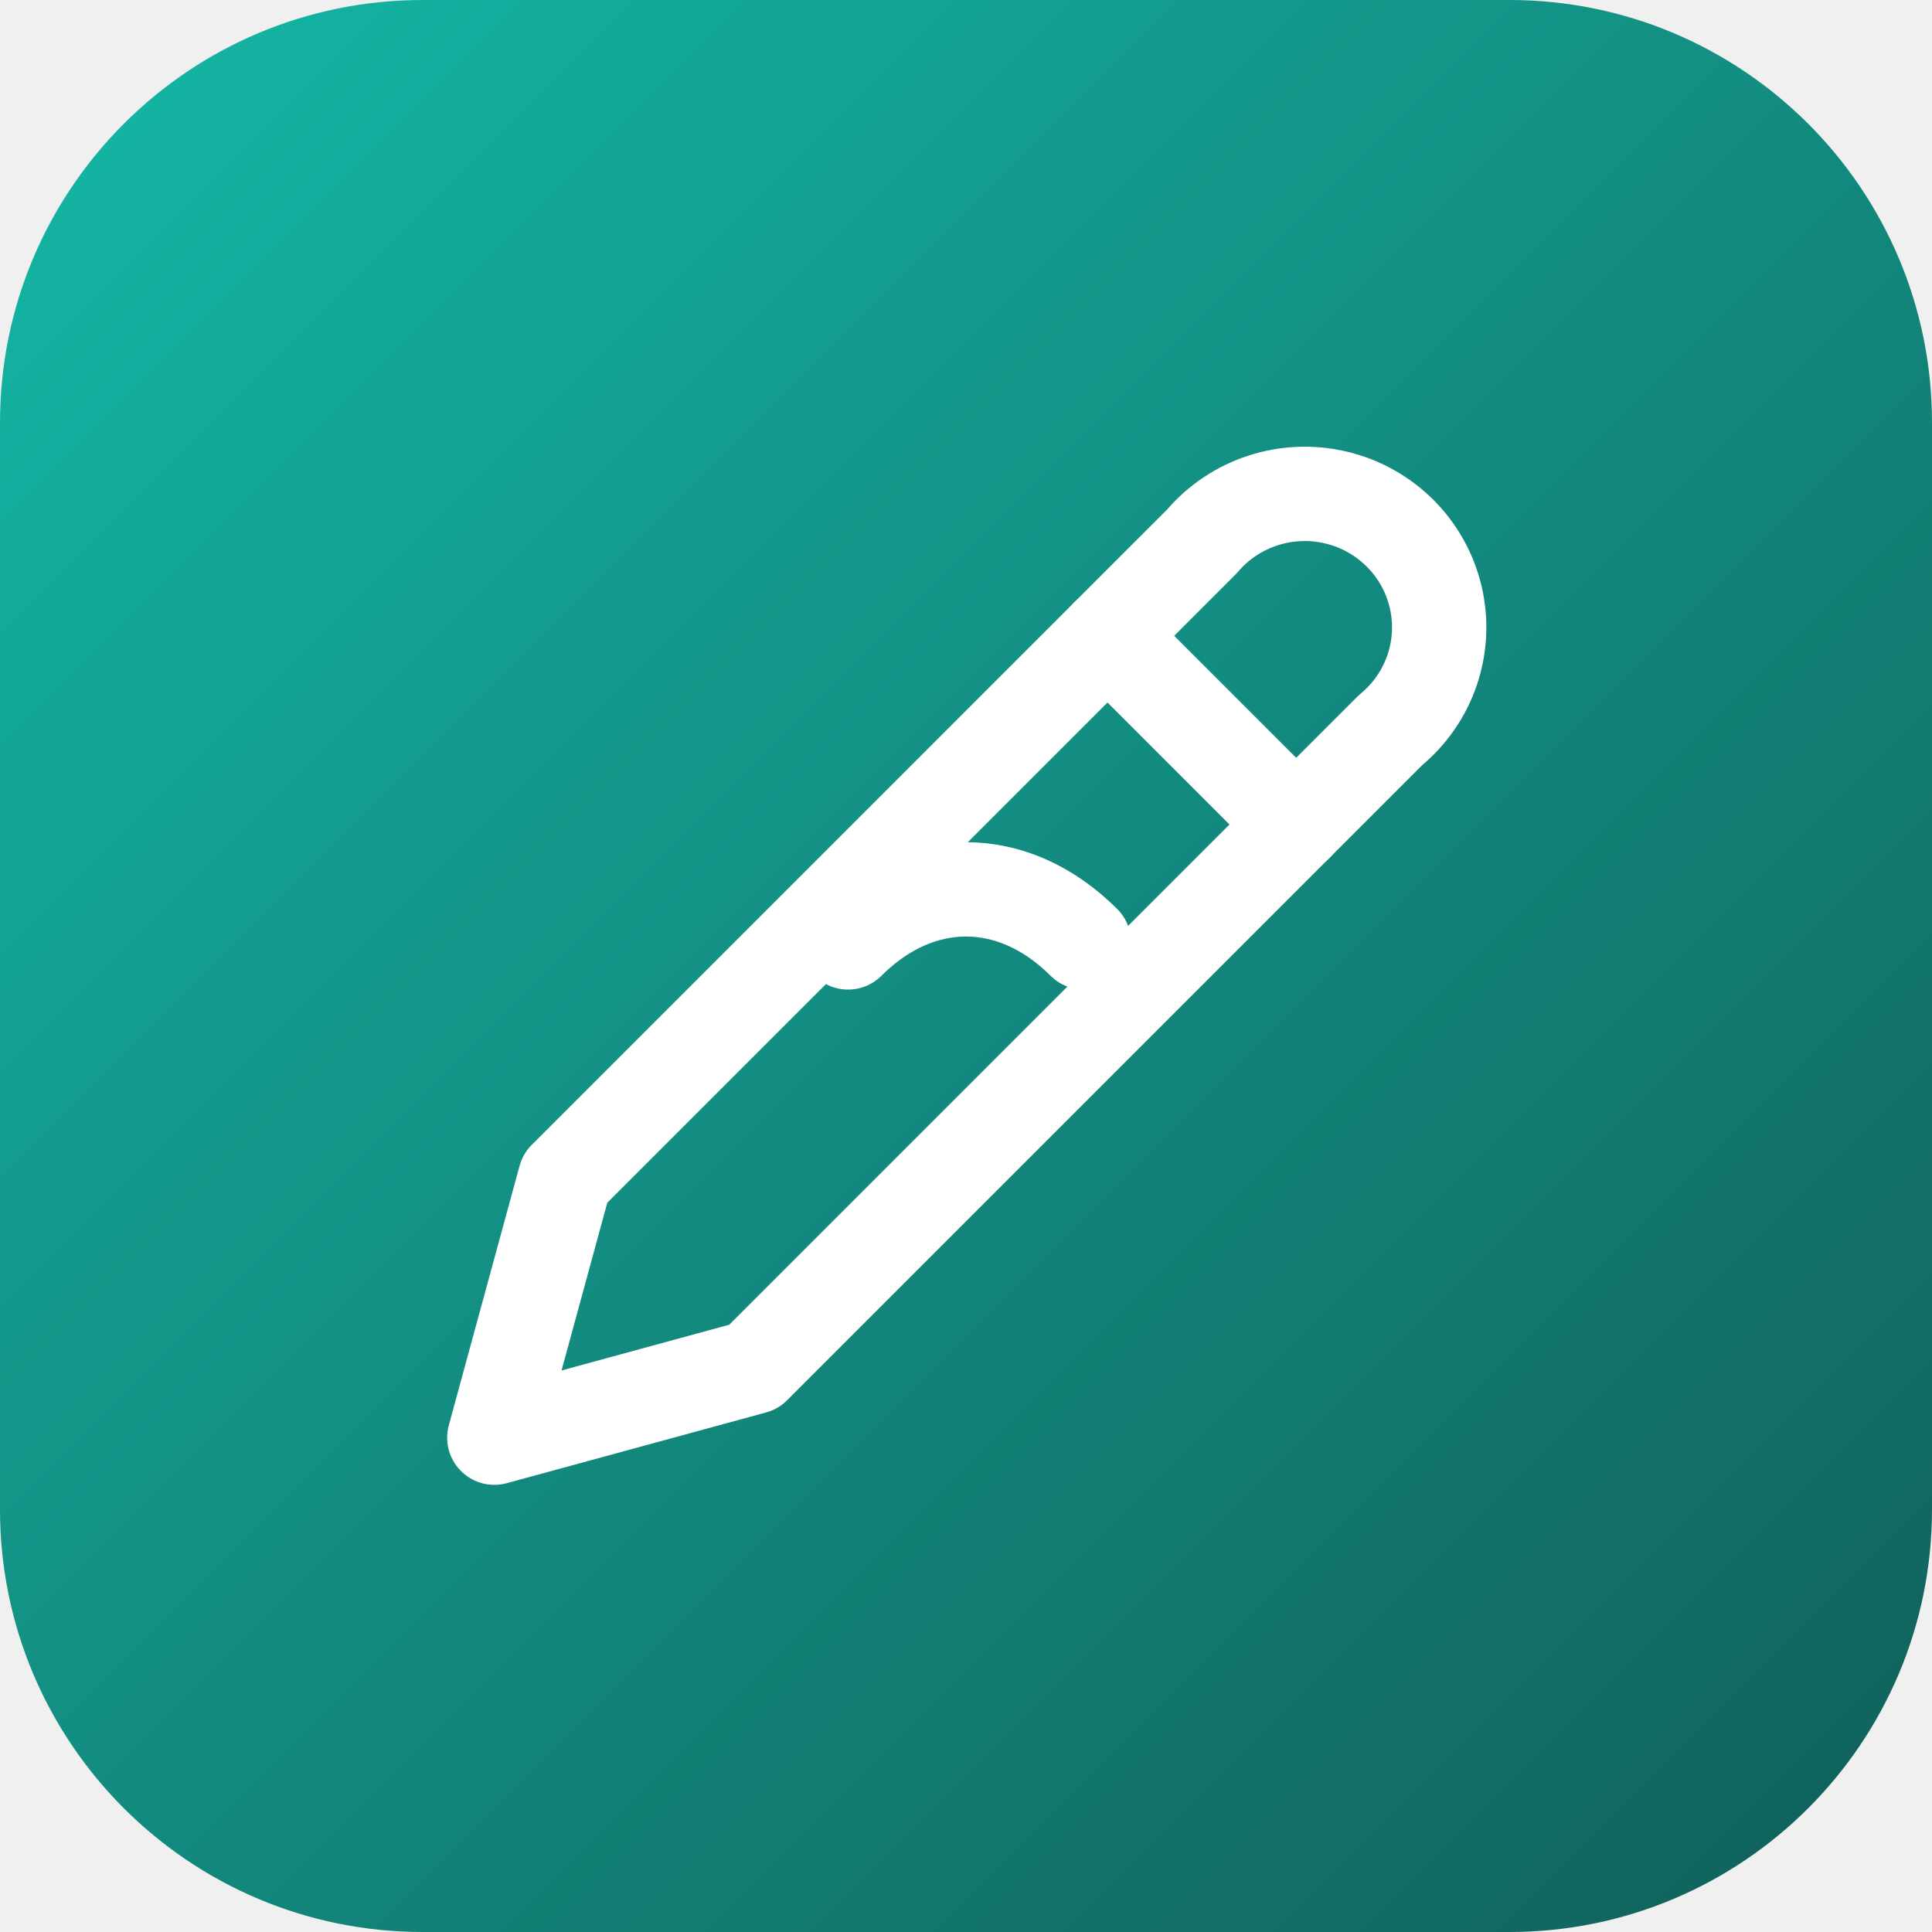
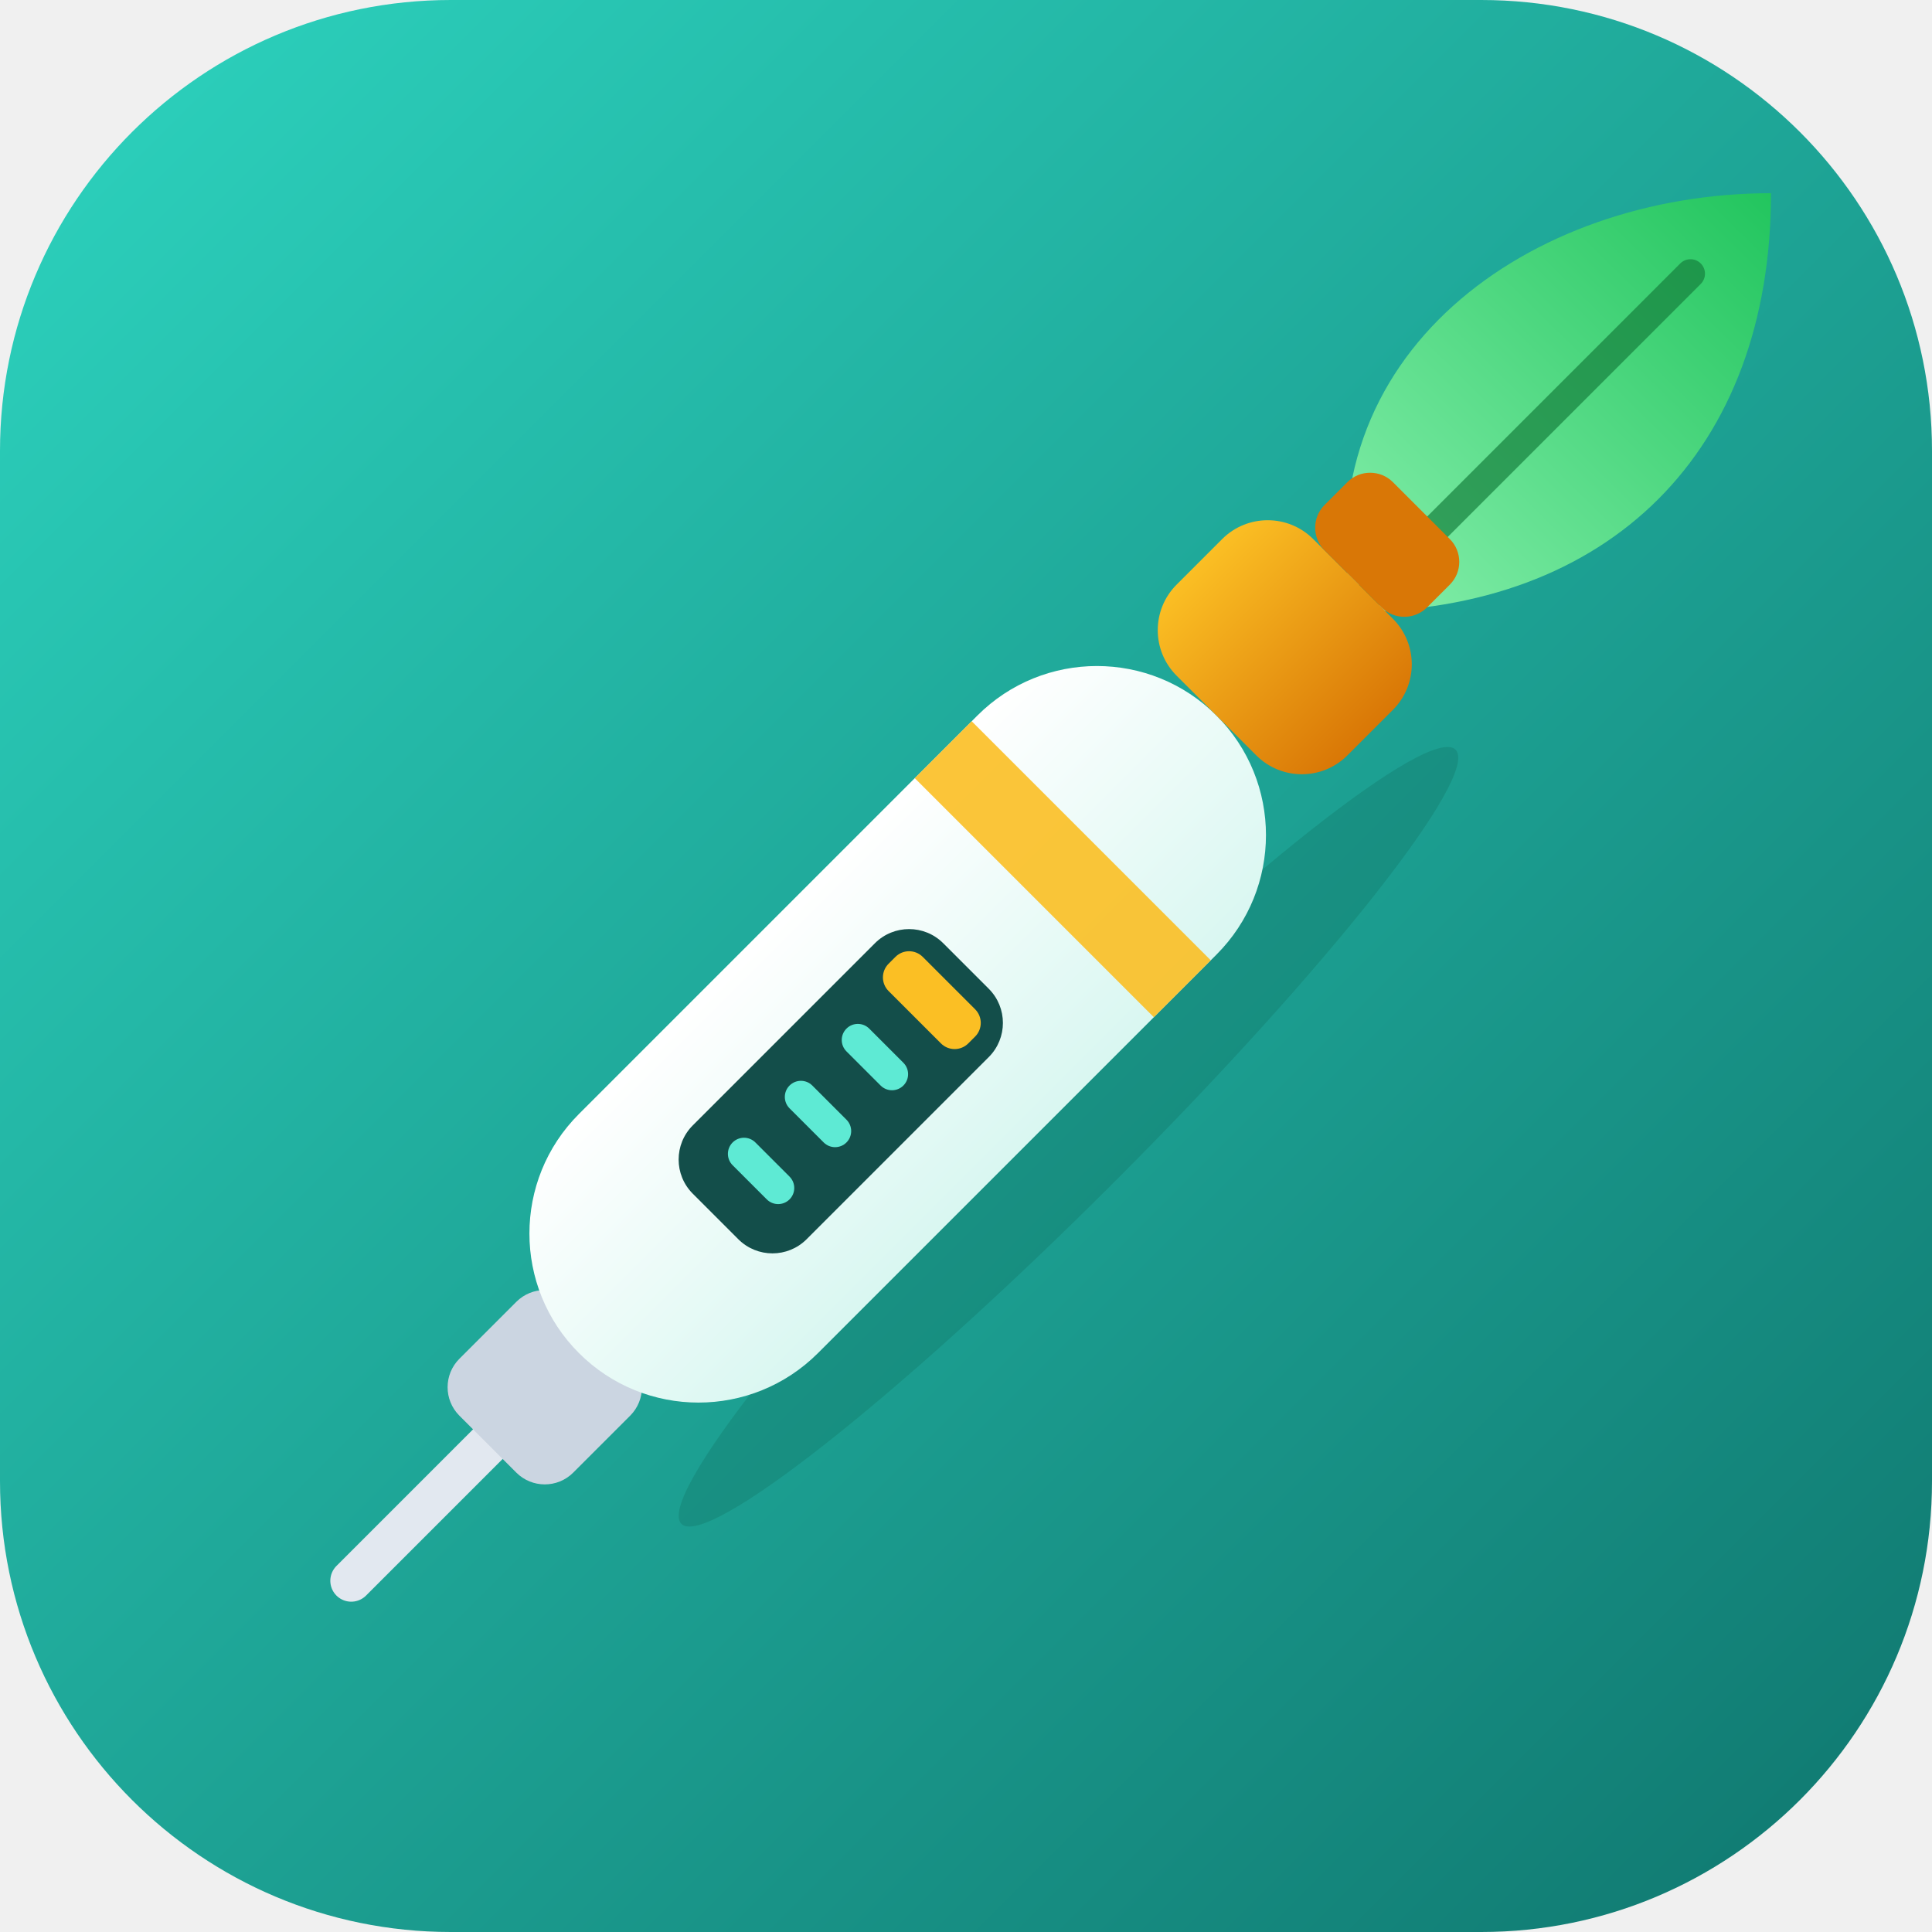
- <svg xmlns="http://www.w3.org/2000/svg" viewBox="0 0 512 512">
+ <svg xmlns="http://www.w3.org/2000/svg" viewBox="0 0 120 120" role="img" aria-label="NutriPen">
  <defs>
-     <linearGradient id="g" x1="0" y1="0" x2="1" y2="1">
-       <stop offset="0" stop-color="#14b8a6" />
-       <stop offset="1" stop-color="#115e59" />
+     <linearGradient id="bg-ambar" x1="0" y1="0" x2="1" y2="1">
+       <stop offset="0" stop-color="#2dd4bf" />
+       <stop offset="1" stop-color="#0f766e" />
+     </linearGradient>
+     <linearGradient id="body-ambar" x1="0" y1="0" x2="0" y2="1">
+       <stop offset="0" stop-color="#ffffff" />
+       <stop offset="1" stop-color="#d9f7f1" />
+     </linearGradient>
+     <linearGradient id="acc-ambar" x1="0" y1="0" x2="0" y2="1">
+       <stop offset="0" stop-color="#fbbf24" />
+       <stop offset="1" stop-color="#d97706" />
+     </linearGradient>
+     <linearGradient id="leaf-ambar" x1="0" y1="1" x2="1" y2="0">
+       <stop offset="0" stop-color="#86efac" />
+       <stop offset="1" stop-color="#22c55e" />
    </linearGradient>
  </defs>
-   <rect width="512" height="512" rx="112" fill="url(#g)" />
-   <g transform="translate(106 106) scale(12.5)" fill="none" stroke="#fff" stroke-width="2" stroke-linecap="round" stroke-linejoin="round">
-     <path d="M17 3a2.85 2.83 0 1 1 4 4L7.5 20.5 2 22l1.5-5.5Z" />
-     <path d="m15 5 4 4" />
-     <path d="M9.5 11.5c1.5-1.5 3.5-1.5 5 0" />
+   <rect width="120" height="120" rx="28" fill="url(#bg-ambar)" />
+   <path d="M84 38 C 81 22, 95 12, 110 12 C 110 28, 100 38, 84 38 Z" fill="url(#leaf-ambar)" />
+   <path d="M85 37 L 105 17" stroke="#15803d" stroke-width="1.8" stroke-linecap="round" opacity=".7" />
+   <g transform="rotate(-45 60 60)">
+     <ellipse cx="57" cy="72" rx="34" ry="4" fill="#064e3b" opacity=".18" />
+     <line x1="6" y1="60" x2="19" y2="60" stroke="#e2e8f0" stroke-width="2.6" stroke-linecap="round" />
+     <rect x="18" y="55" width="10" height="10" rx="2.5" fill="#cbd5e1" />
+     <rect x="26" y="49.5" width="56" height="21" rx="10.5" fill="url(#body-ambar)" />
+     <rect x="38" y="55" width="22" height="10" rx="3" fill="#134e4a" />
+     <rect x="41" y="57.5" width="2" height="5" rx="1" fill="#5eead4" />
+     <rect x="46" y="57.5" width="2" height="5" rx="1" fill="#5eead4" />
+     <rect x="51" y="57.5" width="2" height="5" rx="1" fill="#5eead4" />
+     <rect x="55.5" y="56.5" width="3" height="7" rx="1.2" fill="#fbbf24" />
+     <rect x="66" y="49.5" width="5" height="21" fill="#fbbf24" opacity=".9" />
+     <rect x="82" y="52.5" width="12" height="15" rx="4" fill="url(#acc-ambar)" />
+     <rect x="94" y="55.5" width="6" height="9" rx="2" fill="#d97706" />
  </g>
</svg>
